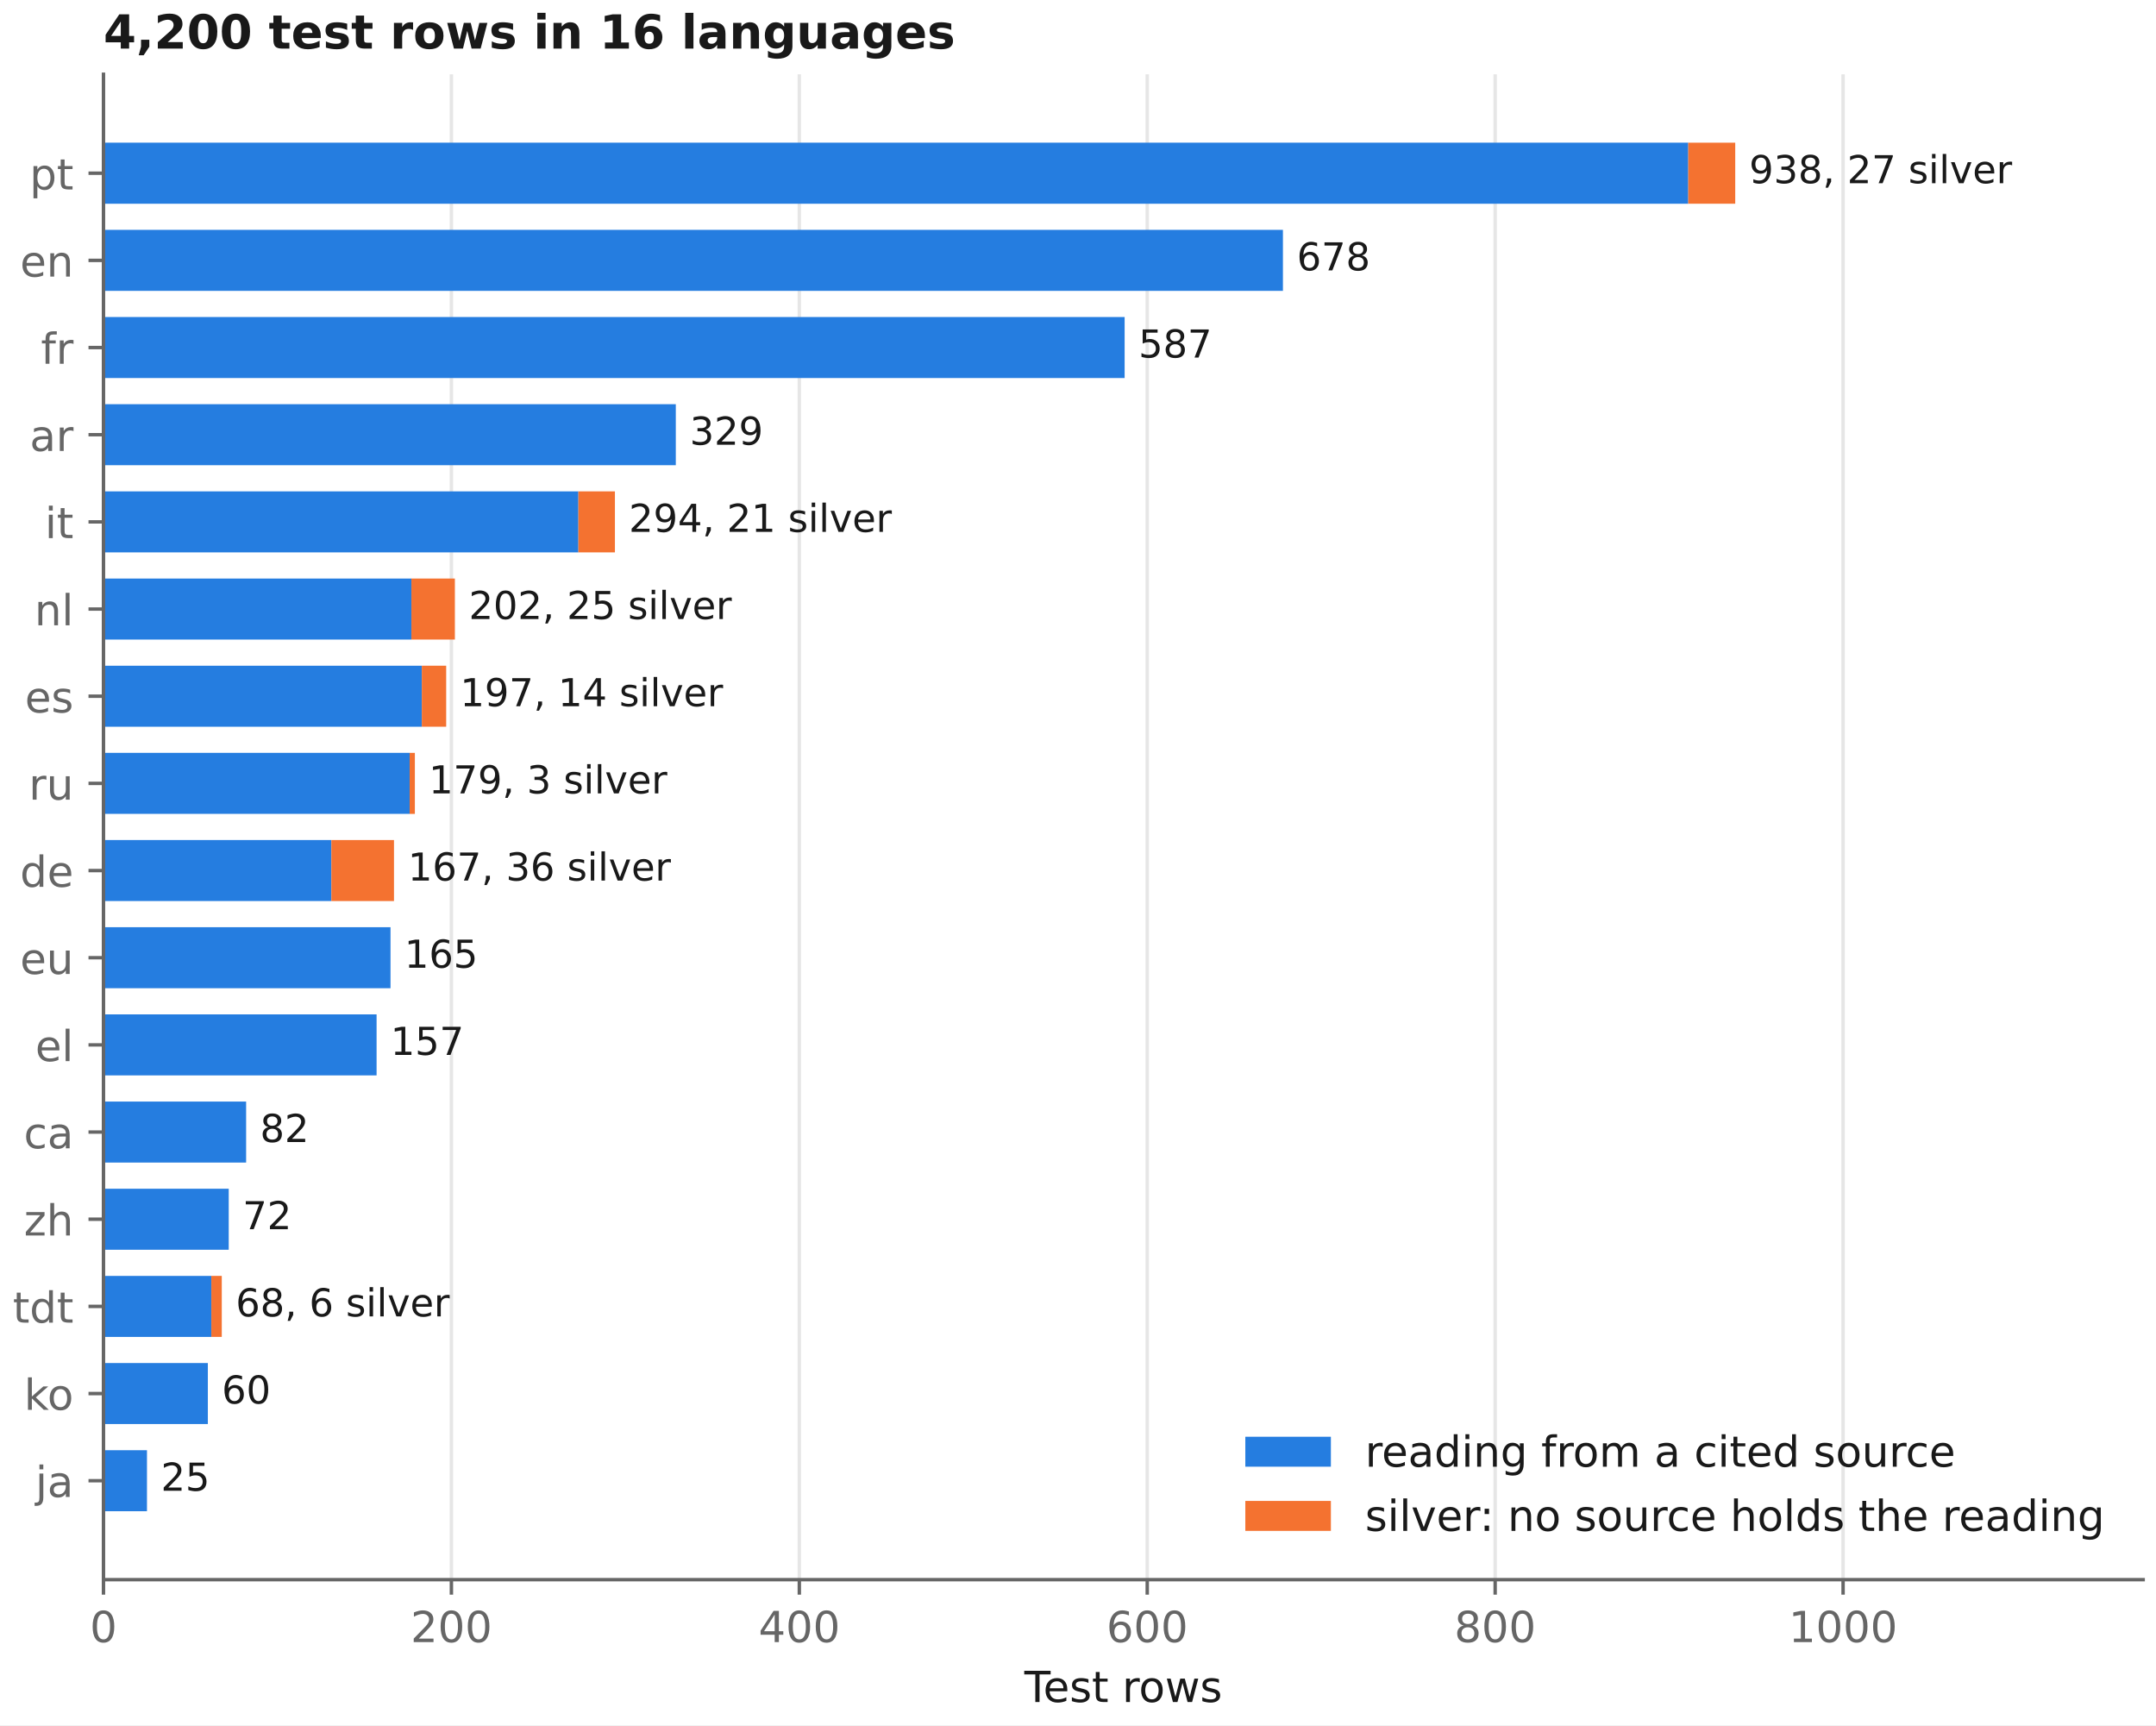
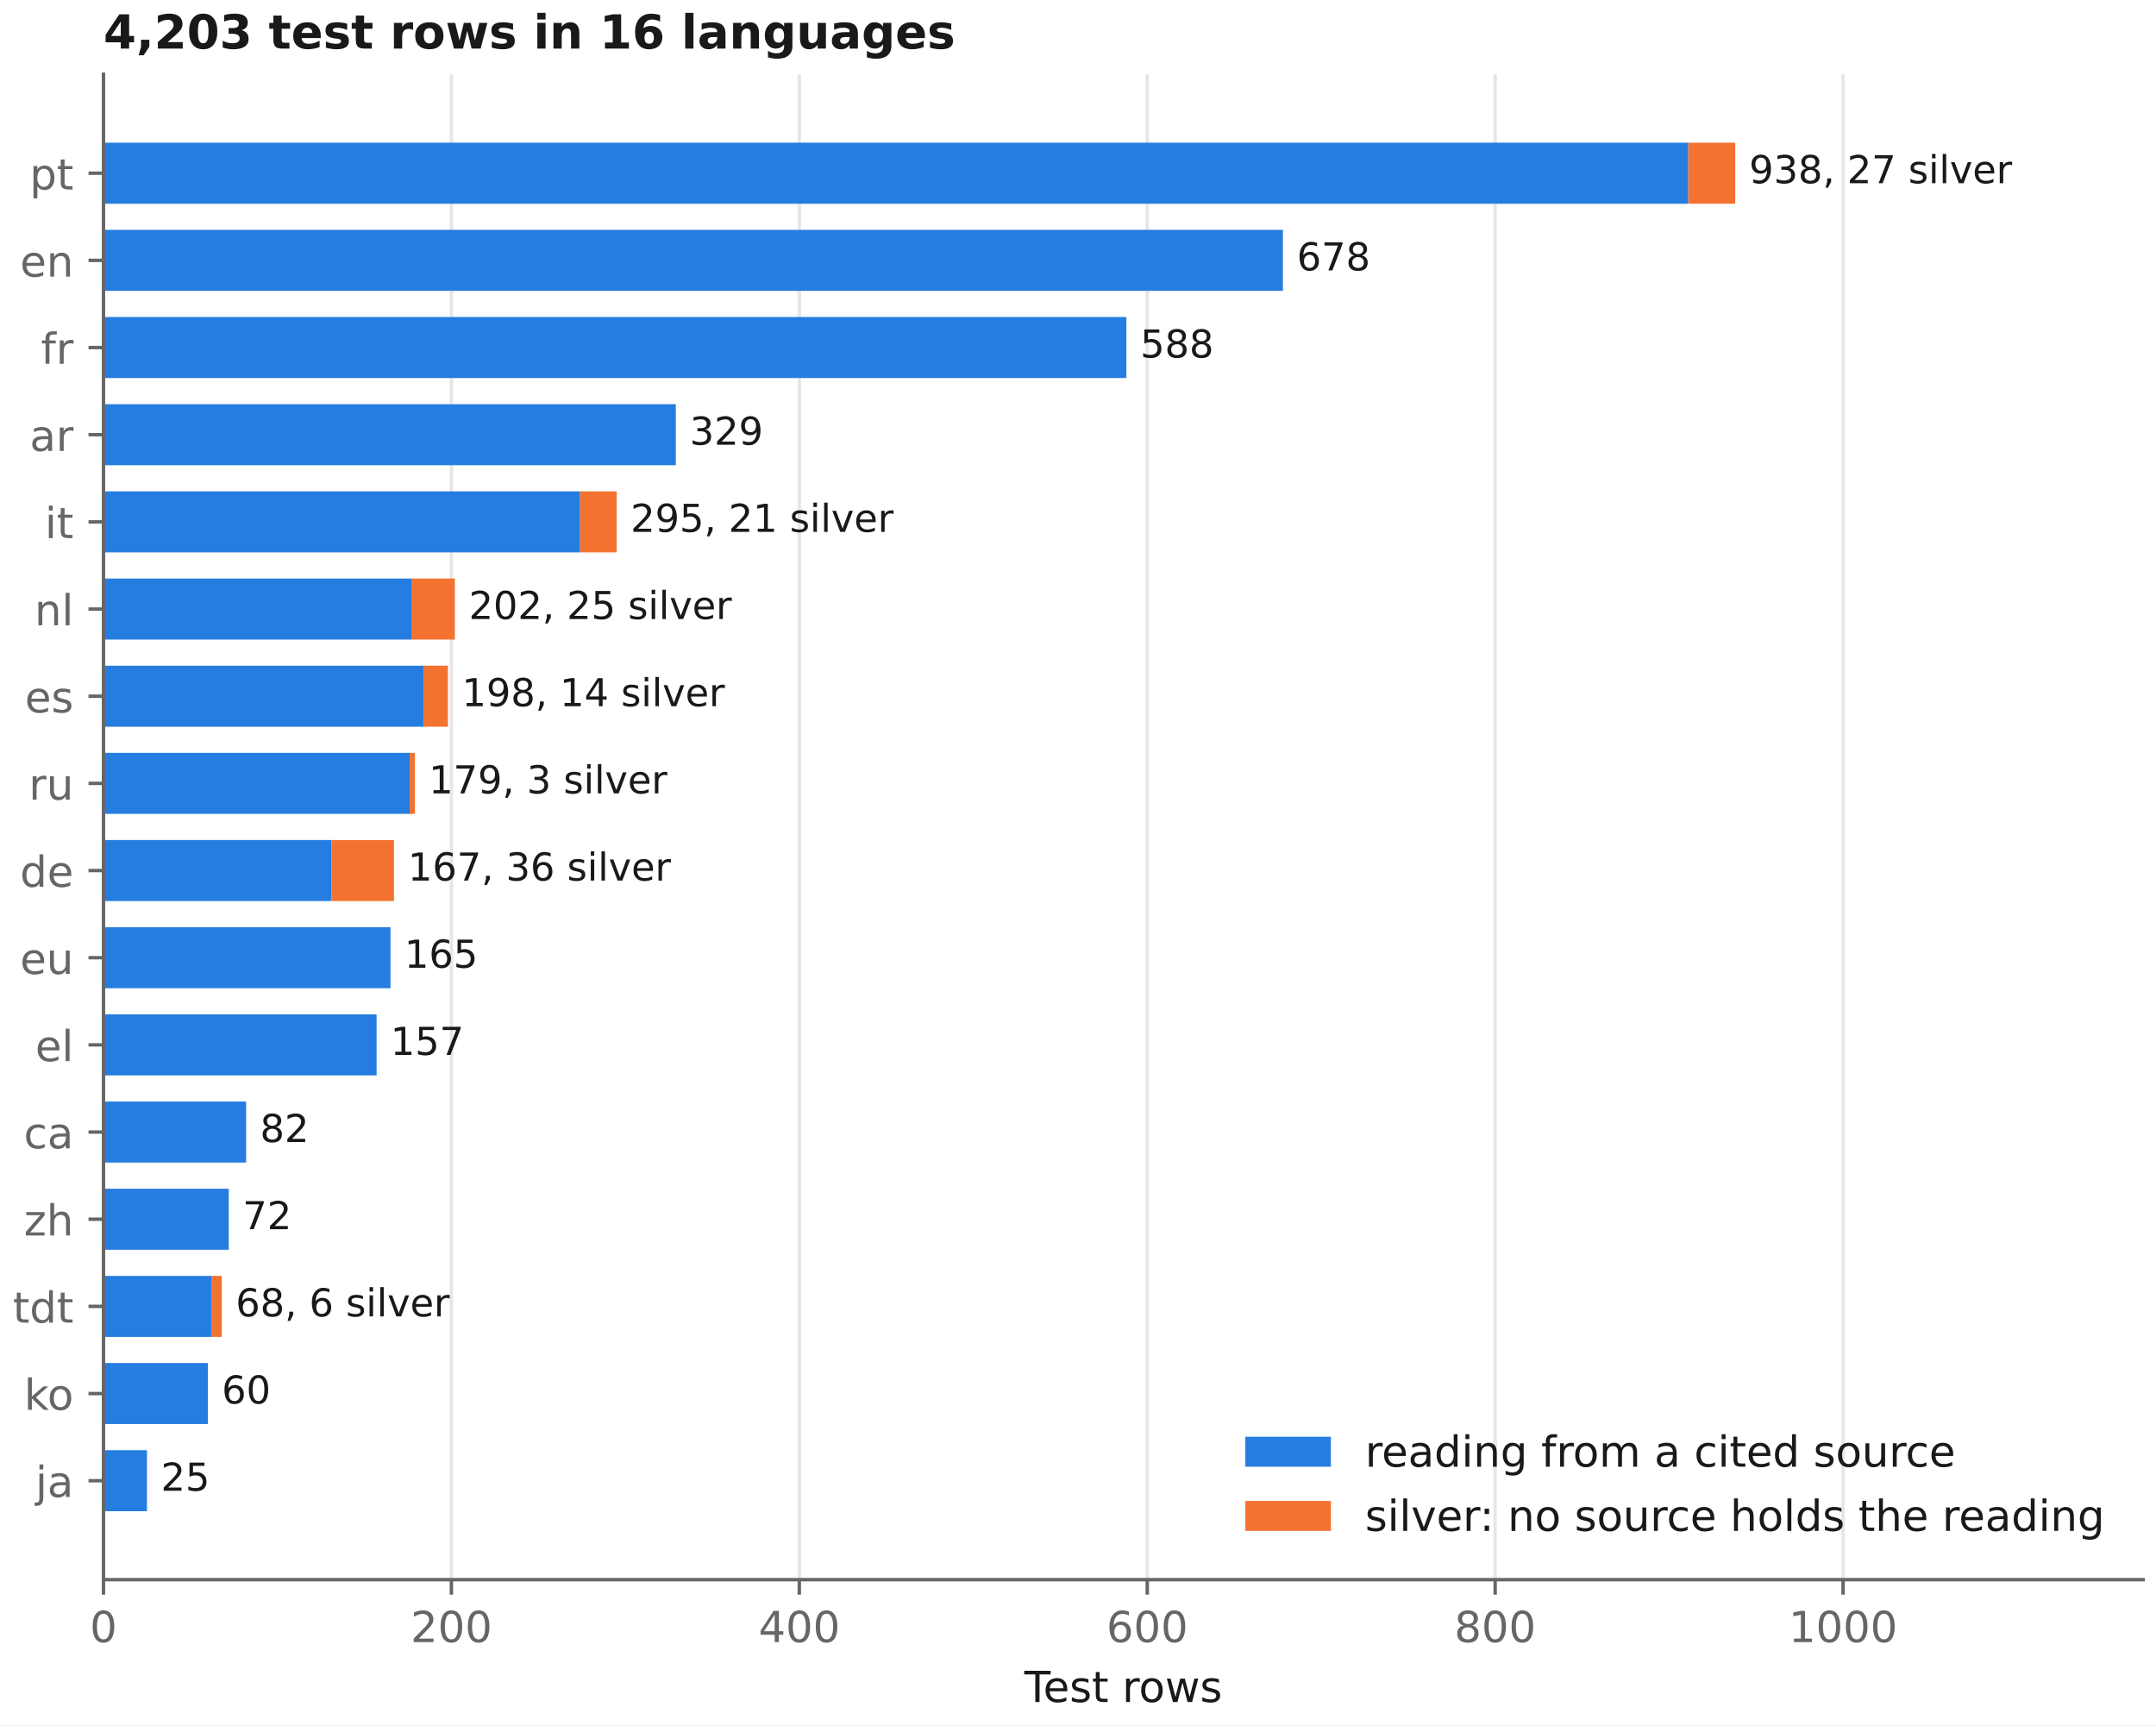
<svg xmlns="http://www.w3.org/2000/svg" xmlns:xlink="http://www.w3.org/1999/xlink" width="504pt" height="403.2pt" viewBox="0 0 504 403.2" version="1.1">
  <defs>
    <style type="text/css">*{stroke-linejoin: round; stroke-linecap: butt}</style>
  </defs>
  <g id="figure_1">
    <g id="patch_1">
      <path d="M 0 403.2  L 504 403.2  L 504 0  L 0 0  z " style="fill: #ffffff" />
    </g>
    <g id="axes_1">
      <g id="patch_2">
        <path d="M 24.189 369.2  L 501 369.2  L 501 17.359  L 24.189 17.359  z " style="fill: #ffffff" />
      </g>
      <g id="matplotlib.axis_1">
        <g id="xtick_1">
          <g id="line2d_1">
            <path d="M 24.189 369.2  L 24.189 17.359  " clip-path="url(#pc257450eb6)" style="fill: none; stroke: #e6e6e6; stroke-width: 0.8; stroke-linecap: square" />
          </g>
          <g id="line2d_2">
            <defs>
              <path id="m0db574f044" d="M 0 0  L 0 3.5  " style="stroke: #666666; stroke-width: 0.8" />
            </defs>
            <g>
              <use xlink:href="#m0db574f044" x="24.189" y="369.2" style="fill: #666666; stroke: #666666; stroke-width: 0.8" />
            </g>
          </g>
          <g id="text_1">
            <text style="font-size: 10px; font-family: 'DejaVu Sans', 'Bitstream Vera Sans', 'Computer Modern Sans Serif', 'Lucida Grande', 'Verdana', 'Geneva', 'Lucid', 'Arial', 'Helvetica', 'Avant Garde', sans-serif; text-anchor: middle; fill: #666666" x="24.189" y="383.797" transform="rotate(-0 24.1893 383.7974)">0</text>
          </g>
        </g>
        <g id="xtick_2">
          <g id="line2d_3">
            <path d="M 105.522 369.2  L 105.522 17.359  " clip-path="url(#pc257450eb6)" style="fill: none; stroke: #e6e6e6; stroke-width: 0.8; stroke-linecap: square" />
          </g>
          <g id="line2d_4">
            <g>
              <use xlink:href="#m0db574f044" x="105.522" y="369.2" style="fill: #666666; stroke: #666666; stroke-width: 0.8" />
            </g>
          </g>
          <g id="text_2">
            <text style="font-size: 10px; font-family: 'DejaVu Sans', 'Bitstream Vera Sans', 'Computer Modern Sans Serif', 'Lucida Grande', 'Verdana', 'Geneva', 'Lucid', 'Arial', 'Helvetica', 'Avant Garde', sans-serif; text-anchor: middle; fill: #666666" x="105.522" y="383.797" transform="rotate(-0 105.5216 383.7974)">200</text>
          </g>
        </g>
        <g id="xtick_3">
          <g id="line2d_5">
            <path d="M 186.854 369.2  L 186.854 17.359  " clip-path="url(#pc257450eb6)" style="fill: none; stroke: #e6e6e6; stroke-width: 0.8; stroke-linecap: square" />
          </g>
          <g id="line2d_6">
            <g>
              <use xlink:href="#m0db574f044" x="186.854" y="369.2" style="fill: #666666; stroke: #666666; stroke-width: 0.8" />
            </g>
          </g>
          <g id="text_3">
            <text style="font-size: 10px; font-family: 'DejaVu Sans', 'Bitstream Vera Sans', 'Computer Modern Sans Serif', 'Lucida Grande', 'Verdana', 'Geneva', 'Lucid', 'Arial', 'Helvetica', 'Avant Garde', sans-serif; text-anchor: middle; fill: #666666" x="186.854" y="383.797" transform="rotate(-0 186.8539 383.7974)">400</text>
          </g>
        </g>
        <g id="xtick_4">
          <g id="line2d_7">
            <path d="M 268.186 369.2  L 268.186 17.359  " clip-path="url(#pc257450eb6)" style="fill: none; stroke: #e6e6e6; stroke-width: 0.8; stroke-linecap: square" />
          </g>
          <g id="line2d_8">
            <g>
              <use xlink:href="#m0db574f044" x="268.186" y="369.2" style="fill: #666666; stroke: #666666; stroke-width: 0.8" />
            </g>
          </g>
          <g id="text_4">
            <text style="font-size: 10px; font-family: 'DejaVu Sans', 'Bitstream Vera Sans', 'Computer Modern Sans Serif', 'Lucida Grande', 'Verdana', 'Geneva', 'Lucid', 'Arial', 'Helvetica', 'Avant Garde', sans-serif; text-anchor: middle; fill: #666666" x="268.186" y="383.797" transform="rotate(-0 268.1861 383.7974)">600</text>
          </g>
        </g>
        <g id="xtick_5">
          <g id="line2d_9">
            <path d="M 349.518 369.2  L 349.518 17.359  " clip-path="url(#pc257450eb6)" style="fill: none; stroke: #e6e6e6; stroke-width: 0.8; stroke-linecap: square" />
          </g>
          <g id="line2d_10">
            <g>
              <use xlink:href="#m0db574f044" x="349.518" y="369.2" style="fill: #666666; stroke: #666666; stroke-width: 0.8" />
            </g>
          </g>
          <g id="text_5">
            <text style="font-size: 10px; font-family: 'DejaVu Sans', 'Bitstream Vera Sans', 'Computer Modern Sans Serif', 'Lucida Grande', 'Verdana', 'Geneva', 'Lucid', 'Arial', 'Helvetica', 'Avant Garde', sans-serif; text-anchor: middle; fill: #666666" x="349.518" y="383.797" transform="rotate(-0 349.5184 383.7974)">800</text>
          </g>
        </g>
        <g id="xtick_6">
          <g id="line2d_11">
            <path d="M 430.851 369.2  L 430.851 17.359  " clip-path="url(#pc257450eb6)" style="fill: none; stroke: #e6e6e6; stroke-width: 0.8; stroke-linecap: square" />
          </g>
          <g id="line2d_12">
            <g>
              <use xlink:href="#m0db574f044" x="430.851" y="369.2" style="fill: #666666; stroke: #666666; stroke-width: 0.8" />
            </g>
          </g>
          <g id="text_6">
            <text style="font-size: 10px; font-family: 'DejaVu Sans', 'Bitstream Vera Sans', 'Computer Modern Sans Serif', 'Lucida Grande', 'Verdana', 'Geneva', 'Lucid', 'Arial', 'Helvetica', 'Avant Garde', sans-serif; text-anchor: middle; fill: #666666" x="430.851" y="383.797" transform="rotate(-0 430.8507 383.7974)">1000</text>
          </g>
        </g>
        <g id="text_7">
          <text style="font-size: 10px; font-family: 'DejaVu Sans', 'Bitstream Vera Sans', 'Computer Modern Sans Serif', 'Lucida Grande', 'Verdana', 'Geneva', 'Lucid', 'Arial', 'Helvetica', 'Avant Garde', sans-serif; text-anchor: middle; fill: #191919" x="262.595" y="397.797" transform="rotate(-0 262.5945 397.7974)">Test rows</text>
        </g>
      </g>
      <g id="matplotlib.axis_2">
        <g id="ytick_1">
          <g id="line2d_13">
            <defs>
              <path id="m9a97e96fcf" d="M 0 0  L -3.5 0  " style="stroke: #666666; stroke-width: 0.8" />
            </defs>
            <g>
              <use xlink:href="#m9a97e96fcf" x="24.189" y="346.076" style="fill: #666666; stroke: #666666; stroke-width: 0.8" />
            </g>
          </g>
          <g id="text_8">
            <text style="font-size: 10px; font-family: 'DejaVu Sans', 'Bitstream Vera Sans', 'Computer Modern Sans Serif', 'Lucida Grande', 'Verdana', 'Geneva', 'Lucid', 'Arial', 'Helvetica', 'Avant Garde', sans-serif; text-anchor: end; fill: #666666" x="17.189" y="349.876" transform="rotate(-0 17.1893 349.8757)">ja</text>
          </g>
        </g>
        <g id="ytick_2">
          <g id="line2d_14">
            <g>
              <use xlink:href="#m9a97e96fcf" x="24.189" y="325.703" style="fill: #666666; stroke: #666666; stroke-width: 0.8" />
            </g>
          </g>
          <g id="text_9">
            <text style="font-size: 10px; font-family: 'DejaVu Sans', 'Bitstream Vera Sans', 'Computer Modern Sans Serif', 'Lucida Grande', 'Verdana', 'Geneva', 'Lucid', 'Arial', 'Helvetica', 'Avant Garde', sans-serif; text-anchor: end; fill: #666666" x="17.189" y="329.503" transform="rotate(-0 17.1893 329.5027)">ko</text>
          </g>
        </g>
        <g id="ytick_3">
          <g id="line2d_15">
            <g>
              <use xlink:href="#m9a97e96fcf" x="24.189" y="305.33" style="fill: #666666; stroke: #666666; stroke-width: 0.8" />
            </g>
          </g>
          <g id="text_10">
            <text style="font-size: 10px; font-family: 'DejaVu Sans', 'Bitstream Vera Sans', 'Computer Modern Sans Serif', 'Lucida Grande', 'Verdana', 'Geneva', 'Lucid', 'Arial', 'Helvetica', 'Avant Garde', sans-serif; text-anchor: end; fill: #666666" x="17.189" y="309.13" transform="rotate(-0 17.1893 309.1297)">tdt</text>
          </g>
        </g>
        <g id="ytick_4">
          <g id="line2d_16">
            <g>
              <use xlink:href="#m9a97e96fcf" x="24.189" y="284.958" style="fill: #666666; stroke: #666666; stroke-width: 0.8" />
            </g>
          </g>
          <g id="text_11">
            <text style="font-size: 10px; font-family: 'DejaVu Sans', 'Bitstream Vera Sans', 'Computer Modern Sans Serif', 'Lucida Grande', 'Verdana', 'Geneva', 'Lucid', 'Arial', 'Helvetica', 'Avant Garde', sans-serif; text-anchor: end; fill: #666666" x="17.189" y="288.757" transform="rotate(-0 17.1893 288.7567)">zh</text>
          </g>
        </g>
        <g id="ytick_5">
          <g id="line2d_17">
            <g>
              <use xlink:href="#m9a97e96fcf" x="24.189" y="264.585" style="fill: #666666; stroke: #666666; stroke-width: 0.8" />
            </g>
          </g>
          <g id="text_12">
            <text style="font-size: 10px; font-family: 'DejaVu Sans', 'Bitstream Vera Sans', 'Computer Modern Sans Serif', 'Lucida Grande', 'Verdana', 'Geneva', 'Lucid', 'Arial', 'Helvetica', 'Avant Garde', sans-serif; text-anchor: end; fill: #666666" x="17.189" y="268.383" transform="rotate(-0 17.1893 268.3834)">ca</text>
          </g>
        </g>
        <g id="ytick_6">
          <g id="line2d_18">
            <g>
              <use xlink:href="#m9a97e96fcf" x="24.189" y="244.212" style="fill: #666666; stroke: #666666; stroke-width: 0.8" />
            </g>
          </g>
          <g id="text_13">
            <text style="font-size: 10px; font-family: 'DejaVu Sans', 'Bitstream Vera Sans', 'Computer Modern Sans Serif', 'Lucida Grande', 'Verdana', 'Geneva', 'Lucid', 'Arial', 'Helvetica', 'Avant Garde', sans-serif; text-anchor: end; fill: #666666" x="17.189" y="248.011" transform="rotate(-0 17.1893 248.0108)">el</text>
          </g>
        </g>
        <g id="ytick_7">
          <g id="line2d_19">
            <g>
              <use xlink:href="#m9a97e96fcf" x="24.189" y="223.839" style="fill: #666666; stroke: #666666; stroke-width: 0.8" />
            </g>
          </g>
          <g id="text_14">
            <text style="font-size: 10px; font-family: 'DejaVu Sans', 'Bitstream Vera Sans', 'Computer Modern Sans Serif', 'Lucida Grande', 'Verdana', 'Geneva', 'Lucid', 'Arial', 'Helvetica', 'Avant Garde', sans-serif; text-anchor: end; fill: #666666" x="17.189" y="227.637" transform="rotate(-0 17.1893 227.6374)">eu</text>
          </g>
        </g>
        <g id="ytick_8">
          <g id="line2d_20">
            <g>
              <use xlink:href="#m9a97e96fcf" x="24.189" y="203.466" style="fill: #666666; stroke: #666666; stroke-width: 0.8" />
            </g>
          </g>
          <g id="text_15">
            <text style="font-size: 10px; font-family: 'DejaVu Sans', 'Bitstream Vera Sans', 'Computer Modern Sans Serif', 'Lucida Grande', 'Verdana', 'Geneva', 'Lucid', 'Arial', 'Helvetica', 'Avant Garde', sans-serif; text-anchor: end; fill: #666666" x="17.189" y="207.265" transform="rotate(-0 17.1893 207.2648)">de</text>
          </g>
        </g>
        <g id="ytick_9">
          <g id="line2d_21">
            <g>
              <use xlink:href="#m9a97e96fcf" x="24.189" y="183.093" style="fill: #666666; stroke: #666666; stroke-width: 0.8" />
            </g>
          </g>
          <g id="text_16">
            <text style="font-size: 10px; font-family: 'DejaVu Sans', 'Bitstream Vera Sans', 'Computer Modern Sans Serif', 'Lucida Grande', 'Verdana', 'Geneva', 'Lucid', 'Arial', 'Helvetica', 'Avant Garde', sans-serif; text-anchor: end; fill: #666666" x="17.189" y="186.891" transform="rotate(-0 17.1893 186.8915)">ru</text>
          </g>
        </g>
        <g id="ytick_10">
          <g id="line2d_22">
            <g>
              <use xlink:href="#m9a97e96fcf" x="24.189" y="162.72" style="fill: #666666; stroke: #666666; stroke-width: 0.8" />
            </g>
          </g>
          <g id="text_17">
            <text style="font-size: 10px; font-family: 'DejaVu Sans', 'Bitstream Vera Sans', 'Computer Modern Sans Serif', 'Lucida Grande', 'Verdana', 'Geneva', 'Lucid', 'Arial', 'Helvetica', 'Avant Garde', sans-serif; text-anchor: end; fill: #666666" x="17.189" y="166.519" transform="rotate(-0 17.1893 166.5185)">es</text>
          </g>
        </g>
        <g id="ytick_11">
          <g id="line2d_23">
            <g>
              <use xlink:href="#m9a97e96fcf" x="24.189" y="142.347" style="fill: #666666; stroke: #666666; stroke-width: 0.8" />
            </g>
          </g>
          <g id="text_18">
            <text style="font-size: 10px; font-family: 'DejaVu Sans', 'Bitstream Vera Sans', 'Computer Modern Sans Serif', 'Lucida Grande', 'Verdana', 'Geneva', 'Lucid', 'Arial', 'Helvetica', 'Avant Garde', sans-serif; text-anchor: end; fill: #666666" x="17.189" y="146.146" transform="rotate(-0 17.1893 146.1459)">nl</text>
          </g>
        </g>
        <g id="ytick_12">
          <g id="line2d_24">
            <g>
              <use xlink:href="#m9a97e96fcf" x="24.189" y="121.974" style="fill: #666666; stroke: #666666; stroke-width: 0.8" />
            </g>
          </g>
          <g id="text_19">
            <text style="font-size: 10px; font-family: 'DejaVu Sans', 'Bitstream Vera Sans', 'Computer Modern Sans Serif', 'Lucida Grande', 'Verdana', 'Geneva', 'Lucid', 'Arial', 'Helvetica', 'Avant Garde', sans-serif; text-anchor: end; fill: #666666" x="17.189" y="125.773" transform="rotate(-0 17.1893 125.773)">it</text>
          </g>
        </g>
        <g id="ytick_13">
          <g id="line2d_25">
            <g>
              <use xlink:href="#m9a97e96fcf" x="24.189" y="101.601" style="fill: #666666; stroke: #666666; stroke-width: 0.8" />
            </g>
          </g>
          <g id="text_20">
            <text style="font-size: 10px; font-family: 'DejaVu Sans', 'Bitstream Vera Sans', 'Computer Modern Sans Serif', 'Lucida Grande', 'Verdana', 'Geneva', 'Lucid', 'Arial', 'Helvetica', 'Avant Garde', sans-serif; text-anchor: end; fill: #666666" x="17.189" y="105.4" transform="rotate(-0 17.1893 105.3996)">ar</text>
          </g>
        </g>
        <g id="ytick_14">
          <g id="line2d_26">
            <g>
              <use xlink:href="#m9a97e96fcf" x="24.189" y="81.228" style="fill: #666666; stroke: #666666; stroke-width: 0.8" />
            </g>
          </g>
          <g id="text_21">
            <text style="font-size: 10px; font-family: 'DejaVu Sans', 'Bitstream Vera Sans', 'Computer Modern Sans Serif', 'Lucida Grande', 'Verdana', 'Geneva', 'Lucid', 'Arial', 'Helvetica', 'Avant Garde', sans-serif; text-anchor: end; fill: #666666" x="17.189" y="85.027" transform="rotate(-0 17.1893 85.02701)">fr</text>
          </g>
        </g>
        <g id="ytick_15">
          <g id="line2d_27">
            <g>
              <use xlink:href="#m9a97e96fcf" x="24.189" y="60.855" style="fill: #666666; stroke: #666666; stroke-width: 0.8" />
            </g>
          </g>
          <g id="text_22">
            <text style="font-size: 10px; font-family: 'DejaVu Sans', 'Bitstream Vera Sans', 'Computer Modern Sans Serif', 'Lucida Grande', 'Verdana', 'Geneva', 'Lucid', 'Arial', 'Helvetica', 'Avant Garde', sans-serif; text-anchor: end; fill: #666666" x="17.189" y="64.654" transform="rotate(-0 17.1893 64.65365)">en</text>
          </g>
        </g>
        <g id="ytick_16">
          <g id="line2d_28">
            <g>
              <use xlink:href="#m9a97e96fcf" x="24.189" y="40.482" style="fill: #666666; stroke: #666666; stroke-width: 0.8" />
            </g>
          </g>
          <g id="text_23">
            <text style="font-size: 10px; font-family: 'DejaVu Sans', 'Bitstream Vera Sans', 'Computer Modern Sans Serif', 'Lucida Grande', 'Verdana', 'Geneva', 'Lucid', 'Arial', 'Helvetica', 'Avant Garde', sans-serif; text-anchor: end; fill: #666666" x="17.189" y="44.281" transform="rotate(-0 17.1893 44.28067)">pt</text>
          </g>
        </g>
      </g>
      <g id="patch_3">
        <path d="M 24.189 353.207  L 34.356 353.207  L 34.356 338.946  L 24.189 338.946  z " clip-path="url(#pc257450eb6)" style="fill: #257de0" />
      </g>
      <g id="patch_4">
        <path d="M 24.189 332.834  L 48.589 332.834  L 48.589 318.573  L 24.189 318.573  z " clip-path="url(#pc257450eb6)" style="fill: #257de0" />
      </g>
      <g id="patch_5">
        <path d="M 24.189 312.461  L 49.402 312.461  L 49.402 298.2  L 24.189 298.2  z " clip-path="url(#pc257450eb6)" style="fill: #257de0" />
      </g>
      <g id="patch_6">
        <path d="M 24.189 292.088  L 53.469 292.088  L 53.469 277.827  L 24.189 277.827  z " clip-path="url(#pc257450eb6)" style="fill: #257de0" />
      </g>
      <g id="patch_7">
        <path d="M 24.189 271.715  L 57.536 271.715  L 57.536 257.454  L 24.189 257.454  z " clip-path="url(#pc257450eb6)" style="fill: #257de0" />
      </g>
      <g id="patch_8">
        <path d="M 24.189 251.342  L 88.035 251.342  L 88.035 237.081  L 24.189 237.081  z " clip-path="url(#pc257450eb6)" style="fill: #257de0" />
      </g>
      <g id="patch_9">
        <path d="M 24.189 230.969  L 91.288 230.969  L 91.288 216.708  L 24.189 216.708  z " clip-path="url(#pc257450eb6)" style="fill: #257de0" />
      </g>
      <g id="patch_10">
        <path d="M 24.189 210.596  L 77.462 210.596  L 77.462 196.335  L 24.189 196.335  z " clip-path="url(#pc257450eb6)" style="fill: #257de0" />
      </g>
      <g id="patch_11">
        <path d="M 24.189 190.223  L 95.762 190.223  L 95.762 175.962  L 24.189 175.962  z " clip-path="url(#pc257450eb6)" style="fill: #257de0" />
      </g>
      <g id="patch_12">
-         <path d="M 24.189 169.85  L 98.608 169.85  L 98.608 155.589  L 24.189 155.589  z " clip-path="url(#pc257450eb6)" style="fill: #257de0" />
+         <path d="M 24.189 169.85  L 99.015 169.85  L 99.015 155.589  L 24.189 155.589  z " clip-path="url(#pc257450eb6)" style="fill: #257de0" />
      </g>
      <g id="patch_13">
        <path d="M 24.189 149.477  L 96.168 149.477  L 96.168 135.216  L 24.189 135.216  z " clip-path="url(#pc257450eb6)" style="fill: #257de0" />
      </g>
      <g id="patch_14">
-         <path d="M 24.189 129.104  L 135.208 129.104  L 135.208 114.843  L 24.189 114.843  z " clip-path="url(#pc257450eb6)" style="fill: #257de0" />
+         <path d="M 24.189 129.104  L 135.615 129.104  L 135.615 114.843  L 24.189 114.843  z " clip-path="url(#pc257450eb6)" style="fill: #257de0" />
      </g>
      <g id="patch_15">
        <path d="M 24.189 108.731  L 157.981 108.731  L 157.981 94.47  L 24.189 94.47  z " clip-path="url(#pc257450eb6)" style="fill: #257de0" />
      </g>
      <g id="patch_16">
-         <path d="M 24.189 88.358  L 262.9 88.358  L 262.9 74.097  L 24.189 74.097  z " clip-path="url(#pc257450eb6)" style="fill: #257de0" />
+         <path d="M 24.189 88.358  L 263.306 88.358  L 263.306 74.097  L 24.189 74.097  z " clip-path="url(#pc257450eb6)" style="fill: #257de0" />
      </g>
      <g id="patch_17">
        <path d="M 24.189 67.985  L 299.906 67.985  L 299.906 53.724  L 24.189 53.724  z " clip-path="url(#pc257450eb6)" style="fill: #257de0" />
      </g>
      <g id="patch_18">
        <path d="M 24.189 47.612  L 394.658 47.612  L 394.658 33.351  L 24.189 33.351  z " clip-path="url(#pc257450eb6)" style="fill: #257de0" />
      </g>
      <g id="patch_19">
        <path d="M 34.356 353.207  L 34.356 353.207  L 34.356 338.946  L 34.356 338.946  z " clip-path="url(#pc257450eb6)" style="fill: #f47230" />
      </g>
      <g id="patch_20">
        <path d="M 48.589 332.834  L 48.589 332.834  L 48.589 318.573  L 48.589 318.573  z " clip-path="url(#pc257450eb6)" style="fill: #f47230" />
      </g>
      <g id="patch_21">
        <path d="M 49.402 312.461  L 51.842 312.461  L 51.842 298.2  L 49.402 298.2  z " clip-path="url(#pc257450eb6)" style="fill: #f47230" />
      </g>
      <g id="patch_22">
        <path d="M 53.469 292.088  L 53.469 292.088  L 53.469 277.827  L 53.469 277.827  z " clip-path="url(#pc257450eb6)" style="fill: #f47230" />
      </g>
      <g id="patch_23">
        <path d="M 57.536 271.715  L 57.536 271.715  L 57.536 257.454  L 57.536 257.454  z " clip-path="url(#pc257450eb6)" style="fill: #f47230" />
      </g>
      <g id="patch_24">
        <path d="M 88.035 251.342  L 88.035 251.342  L 88.035 237.081  L 88.035 237.081  z " clip-path="url(#pc257450eb6)" style="fill: #f47230" />
      </g>
      <g id="patch_25">
        <path d="M 91.288 230.969  L 91.288 230.969  L 91.288 216.708  L 91.288 216.708  z " clip-path="url(#pc257450eb6)" style="fill: #f47230" />
      </g>
      <g id="patch_26">
        <path d="M 77.462 210.596  L 92.102 210.596  L 92.102 196.335  L 77.462 196.335  z " clip-path="url(#pc257450eb6)" style="fill: #f47230" />
      </g>
      <g id="patch_27">
        <path d="M 95.762 190.223  L 96.982 190.223  L 96.982 175.962  L 95.762 175.962  z " clip-path="url(#pc257450eb6)" style="fill: #f47230" />
      </g>
      <g id="patch_28">
-         <path d="M 98.608 169.85  L 104.302 169.85  L 104.302 155.589  L 98.608 155.589  z " clip-path="url(#pc257450eb6)" style="fill: #f47230" />
+         <path d="M 99.015 169.85  L 104.708 169.85  L 104.708 155.589  L 99.015 155.589  z " clip-path="url(#pc257450eb6)" style="fill: #f47230" />
      </g>
      <g id="patch_29">
        <path d="M 96.168 149.477  L 106.335 149.477  L 106.335 135.216  L 96.168 135.216  z " clip-path="url(#pc257450eb6)" style="fill: #f47230" />
      </g>
      <g id="patch_30">
-         <path d="M 135.208 129.104  L 143.748 129.104  L 143.748 114.843  L 135.208 114.843  z " clip-path="url(#pc257450eb6)" style="fill: #f47230" />
+         <path d="M 135.615 129.104  L 144.154 129.104  L 144.154 114.843  L 135.615 114.843  z " clip-path="url(#pc257450eb6)" style="fill: #f47230" />
      </g>
      <g id="patch_31">
        <path d="M 157.981 108.731  L 157.981 108.731  L 157.981 94.47  L 157.981 94.47  z " clip-path="url(#pc257450eb6)" style="fill: #f47230" />
      </g>
      <g id="patch_32">
-         <path d="M 262.9 88.358  L 262.9 88.358  L 262.9 74.097  L 262.9 74.097  z " clip-path="url(#pc257450eb6)" style="fill: #f47230" />
+         <path d="M 263.306 88.358  L 263.306 88.358  L 263.306 74.097  L 263.306 74.097  z " clip-path="url(#pc257450eb6)" style="fill: #f47230" />
      </g>
      <g id="patch_33">
        <path d="M 299.906 67.985  L 299.906 67.985  L 299.906 53.724  L 299.906 53.724  z " clip-path="url(#pc257450eb6)" style="fill: #f47230" />
      </g>
      <g id="patch_34">
        <path d="M 394.658 47.612  L 405.638 47.612  L 405.638 33.351  L 394.658 33.351  z " clip-path="url(#pc257450eb6)" style="fill: #f47230" />
      </g>
      <g id="patch_35">
        <path d="M 24.189 369.2  L 24.189 17.359  " style="fill: none; stroke: #666666; stroke-width: 0.8; stroke-linejoin: miter; stroke-linecap: square" />
      </g>
      <g id="patch_36">
        <path d="M 24.189 369.2  L 501 369.2  " style="fill: none; stroke: #666666; stroke-width: 0.8; stroke-linejoin: miter; stroke-linecap: square" />
      </g>
      <g id="text_24">
        <text style="font-size: 9px; font-family: 'DejaVu Sans', 'Bitstream Vera Sans', 'Computer Modern Sans Serif', 'Lucida Grande', 'Verdana', 'Geneva', 'Lucid', 'Arial', 'Helvetica', 'Avant Garde', sans-serif; text-anchor: start; fill: #191919" x="37.609" y="348.414" transform="rotate(-0 37.60913 348.4143)">25</text>
      </g>
      <g id="text_25">
        <text style="font-size: 9px; font-family: 'DejaVu Sans', 'Bitstream Vera Sans', 'Computer Modern Sans Serif', 'Lucida Grande', 'Verdana', 'Geneva', 'Lucid', 'Arial', 'Helvetica', 'Avant Garde', sans-serif; text-anchor: start; fill: #191919" x="51.842" y="328.041" transform="rotate(-0 51.84228 328.0414)">60</text>
      </g>
      <g id="text_26">
        <text style="font-size: 9px; font-family: 'DejaVu Sans', 'Bitstream Vera Sans', 'Computer Modern Sans Serif', 'Lucida Grande', 'Verdana', 'Geneva', 'Lucid', 'Arial', 'Helvetica', 'Avant Garde', sans-serif; text-anchor: start; fill: #191919" x="55.096" y="307.669" transform="rotate(-0 55.09557 307.6687)">68, 6 silver</text>
      </g>
      <g id="text_27">
        <text style="font-size: 9px; font-family: 'DejaVu Sans', 'Bitstream Vera Sans', 'Computer Modern Sans Serif', 'Lucida Grande', 'Verdana', 'Geneva', 'Lucid', 'Arial', 'Helvetica', 'Avant Garde', sans-serif; text-anchor: start; fill: #191919" x="56.722" y="287.295" transform="rotate(-0 56.72221 287.2954)">72</text>
      </g>
      <g id="text_28">
        <text style="font-size: 9px; font-family: 'DejaVu Sans', 'Bitstream Vera Sans', 'Computer Modern Sans Serif', 'Lucida Grande', 'Verdana', 'Geneva', 'Lucid', 'Arial', 'Helvetica', 'Avant Garde', sans-serif; text-anchor: start; fill: #191919" x="60.789" y="266.922" transform="rotate(-0 60.78883 266.9224)">82</text>
      </g>
      <g id="text_29">
        <text style="font-size: 9px; font-family: 'DejaVu Sans', 'Bitstream Vera Sans', 'Computer Modern Sans Serif', 'Lucida Grande', 'Verdana', 'Geneva', 'Lucid', 'Arial', 'Helvetica', 'Avant Garde', sans-serif; text-anchor: start; fill: #191919" x="91.288" y="246.549" transform="rotate(-0 91.28843 246.5495)">157</text>
      </g>
      <g id="text_30">
        <text style="font-size: 9px; font-family: 'DejaVu Sans', 'Bitstream Vera Sans', 'Computer Modern Sans Serif', 'Lucida Grande', 'Verdana', 'Geneva', 'Lucid', 'Arial', 'Helvetica', 'Avant Garde', sans-serif; text-anchor: start; fill: #191919" x="94.542" y="226.176" transform="rotate(-0 94.54172 226.1765)">165</text>
      </g>
      <g id="text_31">
        <text style="font-size: 9px; font-family: 'DejaVu Sans', 'Bitstream Vera Sans', 'Computer Modern Sans Serif', 'Lucida Grande', 'Verdana', 'Geneva', 'Lucid', 'Arial', 'Helvetica', 'Avant Garde', sans-serif; text-anchor: start; fill: #191919" x="95.355" y="205.804" transform="rotate(-0 95.35504 205.8039)">167, 36 silver</text>
      </g>
      <g id="text_32">
        <text style="font-size: 9px; font-family: 'DejaVu Sans', 'Bitstream Vera Sans', 'Computer Modern Sans Serif', 'Lucida Grande', 'Verdana', 'Geneva', 'Lucid', 'Arial', 'Helvetica', 'Avant Garde', sans-serif; text-anchor: start; fill: #191919" x="100.235" y="185.431" transform="rotate(-0 100.235 185.4309)">179, 3 silver</text>
      </g>
      <g id="text_33">
-         <text style="font-size: 9px; font-family: 'DejaVu Sans', 'Bitstream Vera Sans', 'Computer Modern Sans Serif', 'Lucida Grande', 'Verdana', 'Geneva', 'Lucid', 'Arial', 'Helvetica', 'Avant Garde', sans-serif; text-anchor: start; fill: #191919" x="107.555" y="165.058" transform="rotate(-0 107.5549 165.0579)">197, 14 silver</text>
+         <text style="font-size: 9px; font-family: 'DejaVu Sans', 'Bitstream Vera Sans', 'Computer Modern Sans Serif', 'Lucida Grande', 'Verdana', 'Geneva', 'Lucid', 'Arial', 'Helvetica', 'Avant Garde', sans-serif; text-anchor: start; fill: #191919" x="107.962" y="165.058" transform="rotate(-0 107.9615 165.0579)">198, 14 silver</text>
      </g>
      <g id="text_34">
        <text style="font-size: 9px; font-family: 'DejaVu Sans', 'Bitstream Vera Sans', 'Computer Modern Sans Serif', 'Lucida Grande', 'Verdana', 'Geneva', 'Lucid', 'Arial', 'Helvetica', 'Avant Garde', sans-serif; text-anchor: start; fill: #191919" x="109.588" y="144.685" transform="rotate(-0 109.5882 144.685)">202, 25 silver</text>
      </g>
      <g id="text_35">
-         <text style="font-size: 9px; font-family: 'DejaVu Sans', 'Bitstream Vera Sans', 'Computer Modern Sans Serif', 'Lucida Grande', 'Verdana', 'Geneva', 'Lucid', 'Arial', 'Helvetica', 'Avant Garde', sans-serif; text-anchor: start; fill: #191919" x="147.001" y="124.312" transform="rotate(-0 147.001 124.312)">294, 21 silver</text>
+         <text style="font-size: 9px; font-family: 'DejaVu Sans', 'Bitstream Vera Sans', 'Computer Modern Sans Serif', 'Lucida Grande', 'Verdana', 'Geneva', 'Lucid', 'Arial', 'Helvetica', 'Avant Garde', sans-serif; text-anchor: start; fill: #191919" x="147.408" y="124.312" transform="rotate(-0 147.4077 124.312)">295, 21 silver</text>
      </g>
      <g id="text_36">
        <text style="font-size: 9px; font-family: 'DejaVu Sans', 'Bitstream Vera Sans', 'Computer Modern Sans Serif', 'Lucida Grande', 'Verdana', 'Geneva', 'Lucid', 'Arial', 'Helvetica', 'Avant Garde', sans-serif; text-anchor: start; fill: #191919" x="161.234" y="103.939" transform="rotate(-0 161.2342 103.9387)">329</text>
      </g>
      <g id="text_37">
-         <text style="font-size: 9px; font-family: 'DejaVu Sans', 'Bitstream Vera Sans', 'Computer Modern Sans Serif', 'Lucida Grande', 'Verdana', 'Geneva', 'Lucid', 'Arial', 'Helvetica', 'Avant Garde', sans-serif; text-anchor: start; fill: #191919" x="266.153" y="83.566" transform="rotate(-0 266.1528 83.56568)">587</text>
+         <text style="font-size: 9px; font-family: 'DejaVu Sans', 'Bitstream Vera Sans', 'Computer Modern Sans Serif', 'Lucida Grande', 'Verdana', 'Geneva', 'Lucid', 'Arial', 'Helvetica', 'Avant Garde', sans-serif; text-anchor: start; fill: #191919" x="266.559" y="83.566" transform="rotate(-0 266.5595 83.56568)">588</text>
      </g>
      <g id="text_38">
        <text style="font-size: 9px; font-family: 'DejaVu Sans', 'Bitstream Vera Sans', 'Computer Modern Sans Serif', 'Lucida Grande', 'Verdana', 'Geneva', 'Lucid', 'Arial', 'Helvetica', 'Avant Garde', sans-serif; text-anchor: start; fill: #191919" x="303.159" y="63.193" transform="rotate(-0 303.159 63.19271)">678</text>
      </g>
      <g id="text_39">
        <text style="font-size: 9px; font-family: 'DejaVu Sans', 'Bitstream Vera Sans', 'Computer Modern Sans Serif', 'Lucida Grande', 'Verdana', 'Geneva', 'Lucid', 'Arial', 'Helvetica', 'Avant Garde', sans-serif; text-anchor: start; fill: #191919" x="408.891" y="42.82" transform="rotate(-0 408.891 42.82009)">938, 27 silver</text>
      </g>
      <g id="text_40">
-         <text style="font-weight: 700; font-size: 11px; font-family: 'DejaVu Sans', 'Bitstream Vera Sans', 'Computer Modern Sans Serif', 'Lucida Grande', 'Verdana', 'Geneva', 'Lucid', 'Arial', 'Helvetica', 'Avant Garde', sans-serif; text-anchor: start; fill: #191919" x="24.189" y="11.359" transform="rotate(-0 24.1893 11.35852)">4,200 test rows in 16 languages</text>
+         <text style="font-weight: 700; font-size: 11px; font-family: 'DejaVu Sans', 'Bitstream Vera Sans', 'Computer Modern Sans Serif', 'Lucida Grande', 'Verdana', 'Geneva', 'Lucid', 'Arial', 'Helvetica', 'Avant Garde', sans-serif; text-anchor: start; fill: #191919" x="24.189" y="11.359" transform="rotate(-0 24.1893 11.35852)">4,203 test rows in 16 languages</text>
      </g>
      <g id="legend_1">
        <g id="patch_37">
          <path d="M 291.115 342.797  L 311.115 342.797  L 311.115 335.797  L 291.115 335.797  z " style="fill: #257de0" />
        </g>
        <g id="text_41">
          <text style="font-size: 10px; font-family: 'DejaVu Sans', 'Bitstream Vera Sans', 'Computer Modern Sans Serif', 'Lucida Grande', 'Verdana', 'Geneva', 'Lucid', 'Arial', 'Helvetica', 'Avant Garde', sans-serif; text-anchor: start; fill: #191919" x="319.115" y="342.797" transform="rotate(-0 319.1154 342.7966)">reading from a cited source</text>
        </g>
        <g id="patch_38">
          <path d="M 291.115 357.797  L 311.115 357.797  L 311.115 350.797  L 291.115 350.797  z " style="fill: #f47230" />
        </g>
        <g id="text_42">
          <text style="font-size: 10px; font-family: 'DejaVu Sans', 'Bitstream Vera Sans', 'Computer Modern Sans Serif', 'Lucida Grande', 'Verdana', 'Geneva', 'Lucid', 'Arial', 'Helvetica', 'Avant Garde', sans-serif; text-anchor: start; fill: #191919" x="319.115" y="357.797" transform="rotate(-0 319.1154 357.7974)">silver: no source holds the reading</text>
        </g>
      </g>
    </g>
  </g>
  <defs>
    <clipPath id="pc257450eb6">
      <rect x="24.189" y="17.359" width="476.81" height="351.841" />
    </clipPath>
  </defs>
</svg>
